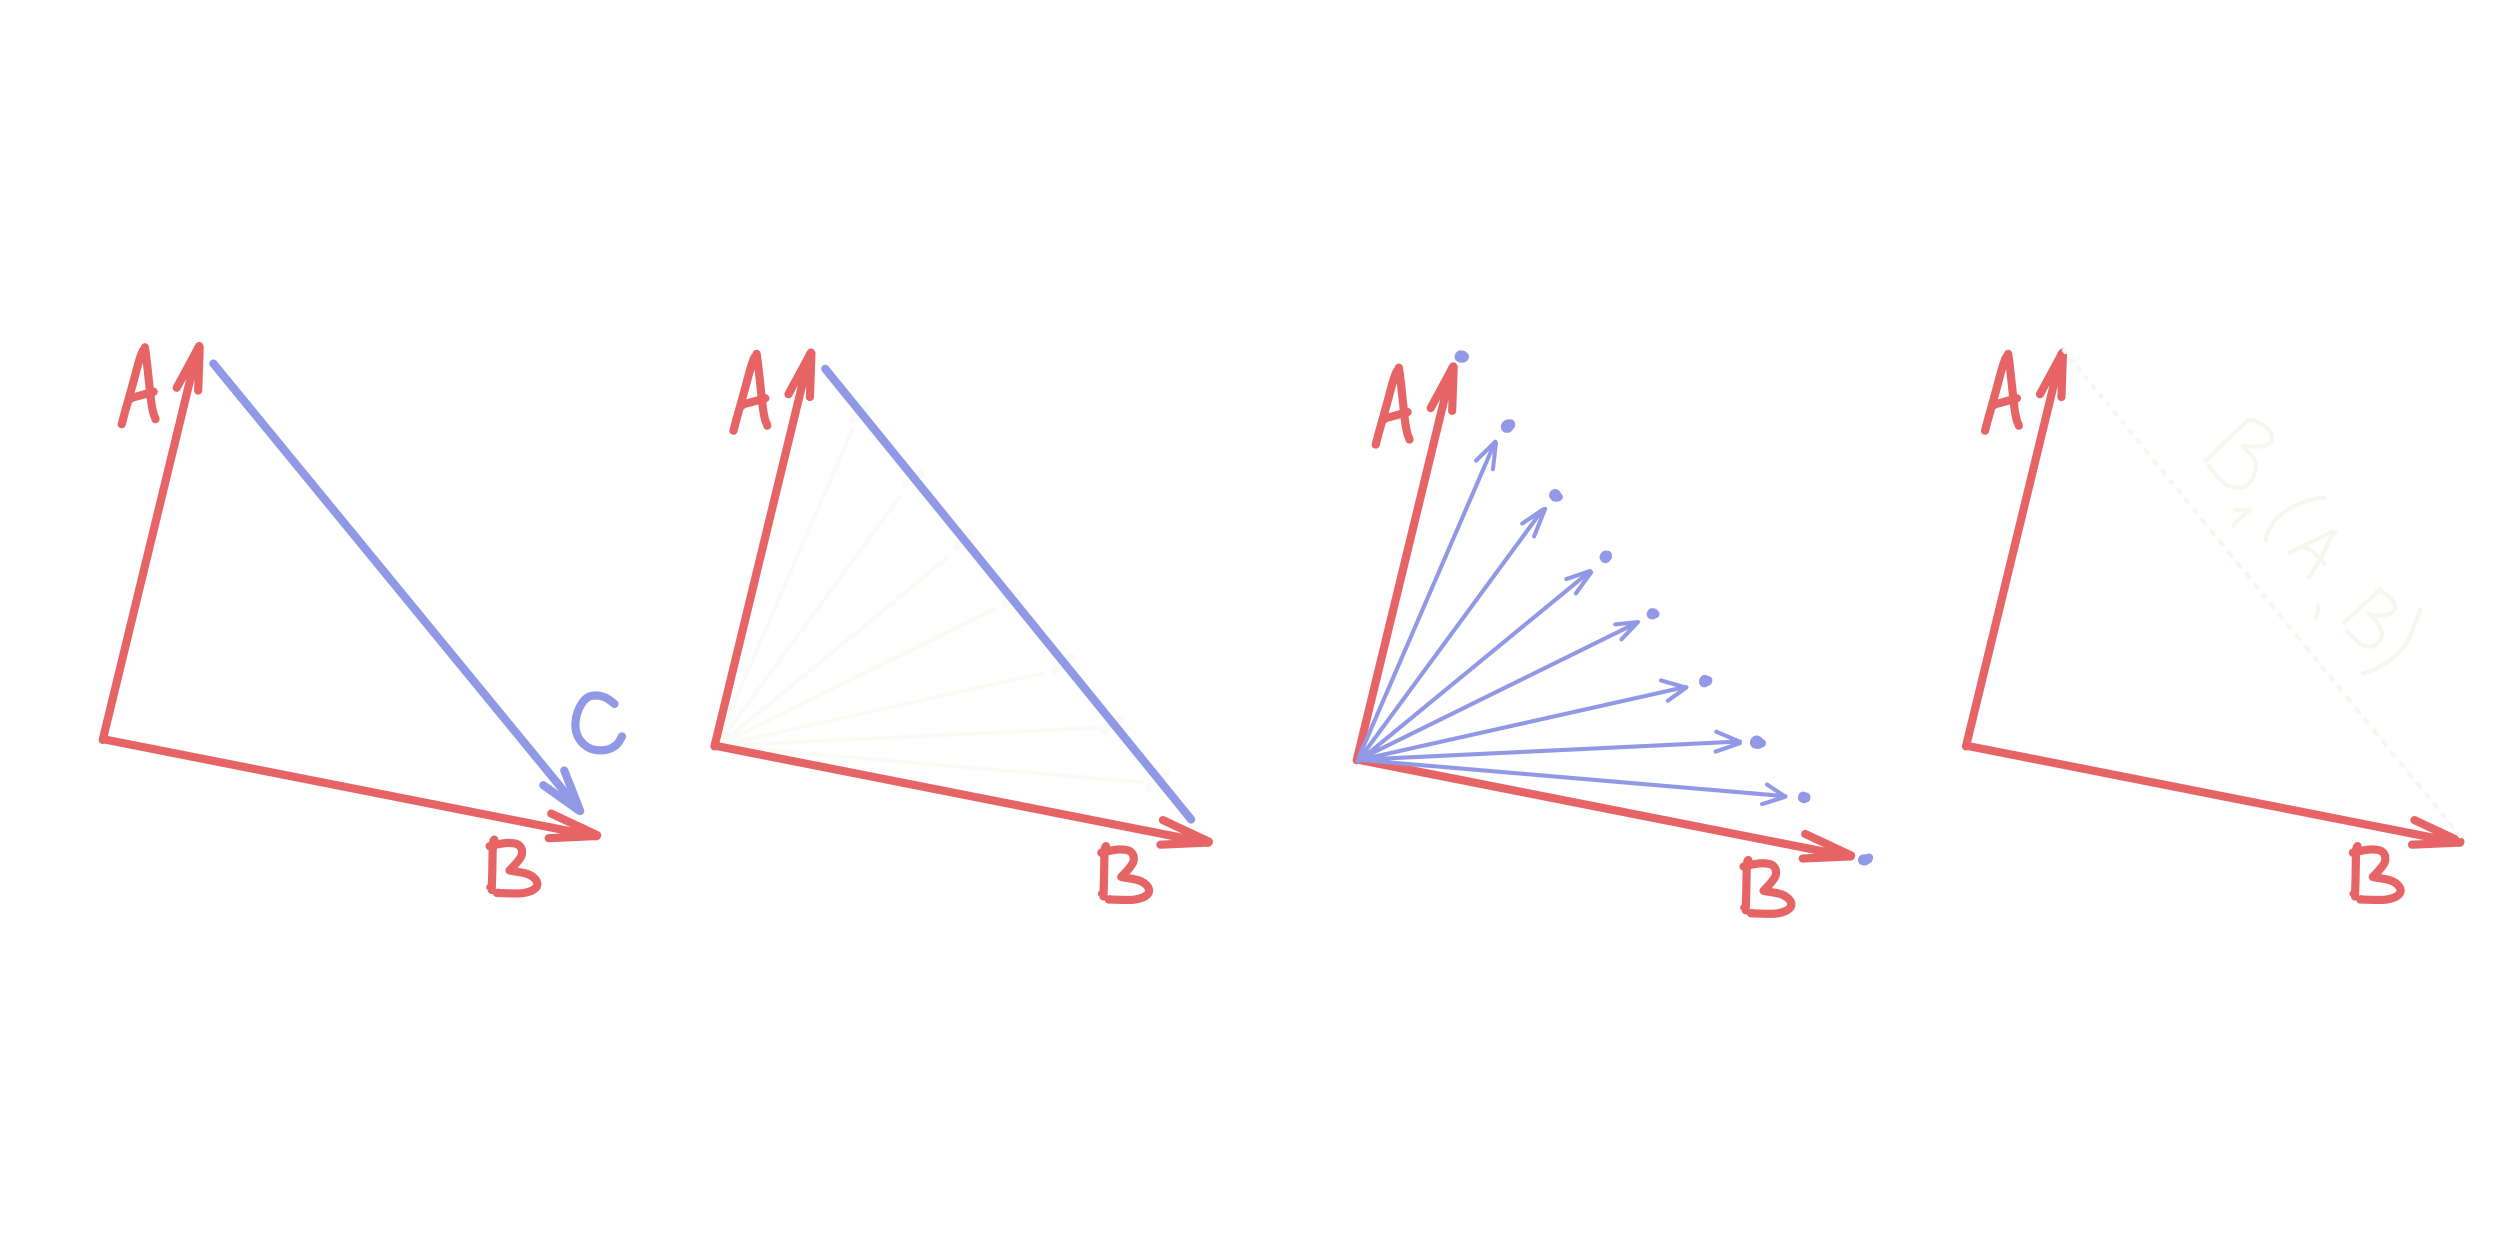
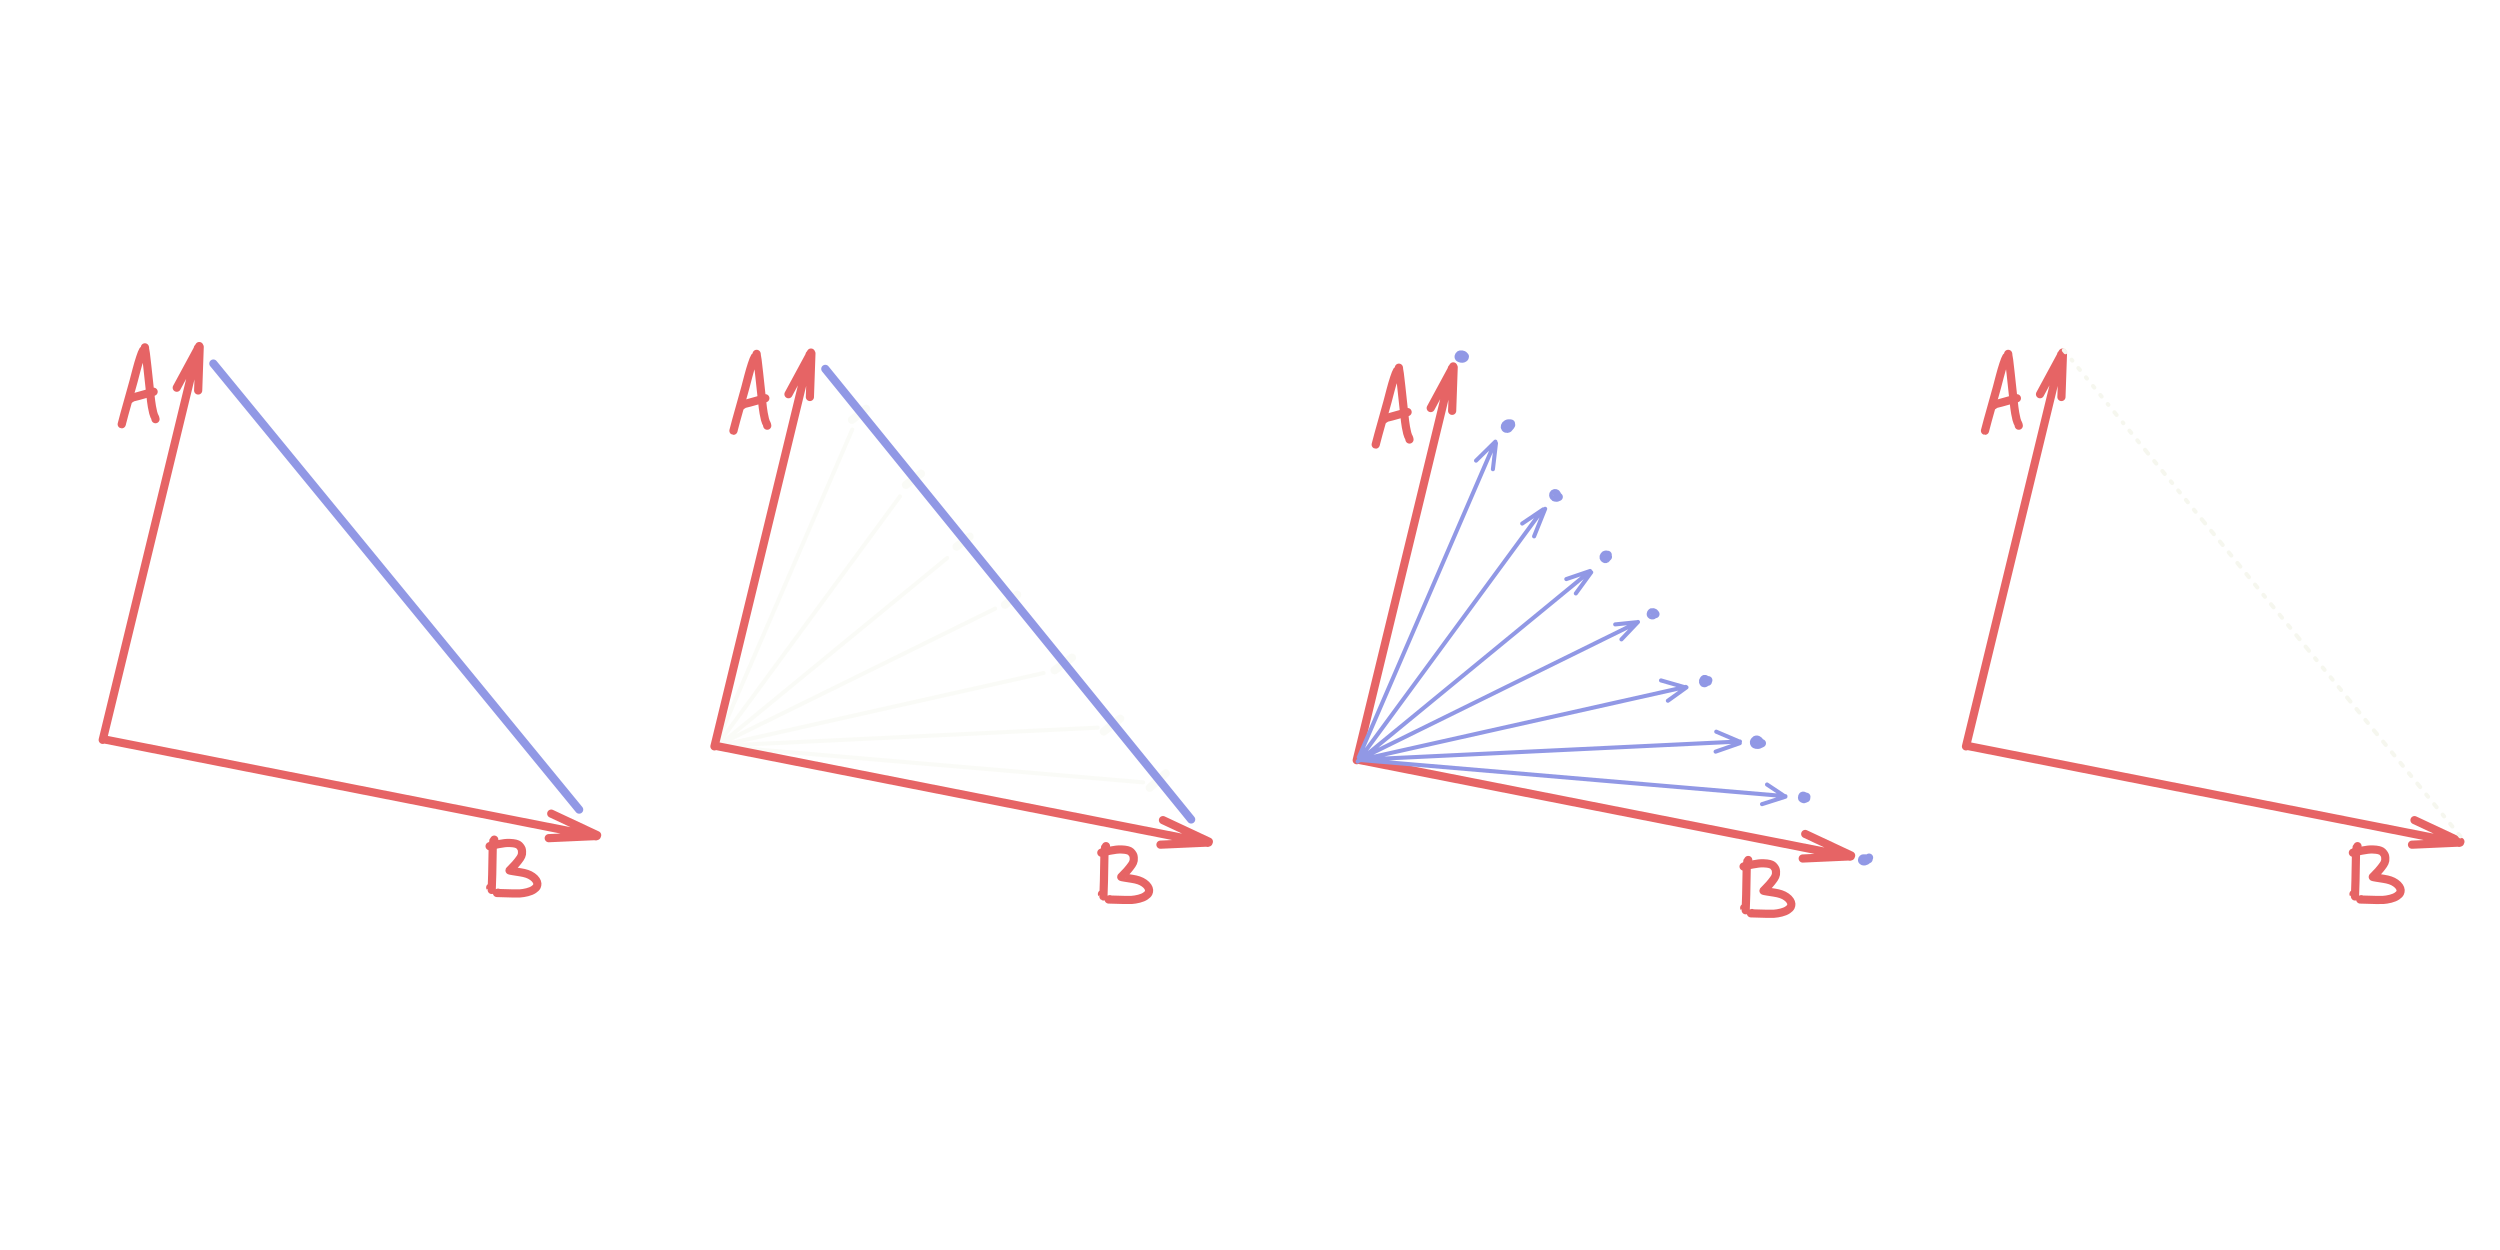
<svg xmlns="http://www.w3.org/2000/svg" xml:space="preserve" viewBox="0 0 960 480">
  <g fill="none" stroke-linecap="round" stroke-linejoin="round">
    <path stroke="#f6f7ef" stroke-width="3.144" d="m390.59 228.37-4.674 3.87m-32.262-50.37-5.772 4.318m82.272 89.779-6.3 4.936m-91.267-123.936-5.438 4.263m45.167 44.807-4.996 3.876m44.336 42.621-6.692 4.838m42.686 39.604-6.163 5.533" opacity=".5" />
    <path stroke="#f6f7ef" stroke-width="1.572" d="m327.26 164.93-52.115 120.548m70.446-94.866-70.871 96.5m89.005-72.864-88.221 72.44m106.633-52.976-106.89 52.649m125.457-27.914-125.349 28.081m146.155-7.108-145.712 6.99m163.18 14.012-163.687-13.94" opacity=".5" />
    <path stroke="#e66465" stroke-width="3.144" d="m39.443 284.11 36.54-150.473M40 283.93l188.822 37.227M67.87 148.879l8.644-15.99m.163.326-.581 16.731m135.579 162.488 17.626 8.26m-.127.341-18.458.822M54.915 134.562q-.416.666-1.113 2.784-.696 2.117-1.378 4.714l-1.123 4.293q-.443 1.696-2.067 7.406t-2.495 9.153q-.015-.003.086-.234m8.818-29.293.085.494q.11.262.826 6.672.715 6.41 1.104 10.213t.683 5.396.496 2.357.377 1.143q.175.377.34.616.041.226.16.689" />
    <path stroke="#e66465" stroke-width="3.144" d="m49.967 153.225.83-.546q.337-.027 8.19-2.251M189.794 322.42q-.085.176-.452.673-.046.092-.134 2.16-.087 2.068-.112 5.884-.024 3.815-.279 10.6.008.007-.573-.935" />
    <path stroke="#e66465" stroke-width="3.144" d="m188.004 324.938.45-.173q.268-.084 2.929-.61 2.66-.528 4.252-.46t2.273.256 1.067.396.794.753.527.877q.118.333.161.962.042.628-.015.961-.057.334-.274.887-.216.553-1.263 1.883t-1.823 2.072-1.427 1.494q-.016.059 1.36.284 1.374.224 2.801.444 1.428.218 2.555.594 1.126.375 2.071 1.043t1.409 1.395.494 1.292-.215 1.11q-.247.544-1.19 1.186-.941.642-2.448 1.022t-2.868.469q-1.362.088-8.797-.164-.023.027.422-.122" />
    <path stroke="#9198e5" stroke-width="3.144" d="M81.927 139.603 222.394 310.89" />
    <path stroke="#e66465" stroke-width="3.144" d="m274.346 286.607 36.539-150.472m-35.982 150.292 188.821 37.228M302.773 151.376l8.644-15.989m.163.326-.582 16.73m135.579 162.489 17.627 8.26m-.127.341-18.46.821m-155.8-187.294q-.415.666-1.112 2.783t-1.378 4.714l-1.124 4.294q-.442 1.695-2.066 7.406t-2.495 9.152q-.016-.003.085-.233m8.818-29.293.085.493q.111.263.826 6.673.716 6.41 1.105 10.212.388 3.804.683 5.396.294 1.593.496 2.358t.377 1.143.339.616q.041.225.162.688" />
    <path stroke="#e66465" stroke-width="3.144" d="m284.87 155.722.829-.545q.338-.027 8.19-2.251m130.807 171.991q-.083.177-.452.674-.046.092-.133 2.16t-.112 5.883q-.024 3.816-.28 10.602.01.006-.572-.936" />
    <path stroke="#e66465" stroke-width="3.144" d="m422.906 327.435.45-.172q.27-.085 2.93-.611 2.66-.528 4.252-.46 1.591.07 2.272.256.68.188 1.068.397.386.208.794.752.407.545.526.878t.161.962q.043.628-.015.961t-.273.887q-.217.553-1.264 1.883t-1.823 2.072-1.426 1.494q-.016.059 1.358.283 1.375.225 2.803.444t2.554.595 2.072 1.043 1.408 1.394.495 1.292q.031.566-.216 1.11t-1.188 1.186-2.449 1.023q-1.507.38-2.869.469-1.361.088-8.796-.164-.024.027.422-.123" />
-     <path stroke="#9198e5" stroke-width="3.144" d="m316.915 141.654 140.488 173.022m-248.759-13.15 13.58 9.65m-5.544-15.29 6.108 15.553m13.152-41.157q-1.933-1.566-2.504-1.895-.57-.33-.904-.492t-1.2-.451-2.073-.372-2.27.167-2.236 1.277q-1.173 1.03-2.237 3.226-1.062 2.197-1.364 4.304-.301 2.107-.14 3.59.161 1.48.712 2.786t1.519 2.439q.968 1.132 2.125 1.875t2.52 1.096 2.915.309q1.554-.044 2.485-.303.932-.258 1.93-.793.998-.534 1.785-1.342.789-.808 1.645-2.514.04-.183.17-.41" />
+     <path stroke="#9198e5" stroke-width="3.144" d="m316.915 141.654 140.488 173.022" />
    <path stroke="#e66465" stroke-width="3.144" d="m520.972 291.92 36.54-150.472M521.53 291.739l188.821 37.228M549.4 156.688l8.643-15.989m.163.326-.581 16.731m135.579 162.488 17.626 8.26m-.127.341-18.459.822m-155.8-187.295q-.415.666-1.113 2.783-.697 2.118-1.378 4.715l-1.123 4.293q-.442 1.696-2.066 7.406-1.625 5.71-2.495 9.152-.016-.002.085-.233m8.818-29.293.084.494q.112.262.827 6.672.716 6.41 1.104 10.213t.683 5.395.496 2.358q.202.765.377 1.143.176.378.34.616.041.226.16.688" />
    <path stroke="#e66465" stroke-width="3.144" d="m531.495 161.034.83-.545q.338-.026 8.191-2.25M671.322 330.23q-.083.176-.451.673-.047.092-.134 2.16t-.111 5.884-.28 10.601q.008.006-.572-.936" />
    <path stroke="#e66465" stroke-width="3.144" d="m669.533 332.747.45-.172q.268-.084 2.93-.611 2.66-.527 4.252-.459 1.59.068 2.271.256.682.188 1.069.396.386.21.794.753.407.544.525.877.12.333.162.962.043.628-.015.962t-.274.886q-.217.554-1.263 1.884-1.047 1.33-1.823 2.072-.777.742-1.427 1.493-.015.06 1.36.284 1.374.225 2.802.443 1.427.22 2.554.595t2.072 1.043 1.408 1.394q.464.727.495 1.293.03.565-.217 1.11-.246.543-1.188 1.186t-2.449 1.023-2.868.468-8.797-.163q-.023.026.423-.123" />
    <path stroke="#9198e5" stroke-width="1.572" d="M573.887 170.243 521.77 290.79m70.447-94.865-70.87 96.5m89.004-72.865L522.13 292m106.633-52.976-106.89 52.649m125.458-27.913-125.35 28.08m146.156-7.108-145.712 6.99m163.18 14.012-163.688-13.94m44.885-114.916 7.427-7.284m.217.625-1.17 9.955m11.253 20.866 8.071-5.444m.743-.215-4.253 10.58m12.377 16.404 9.122-3.107m.434.504-5.902 8.116m15.117 11.892 8.222-.835m.526-.097-6.356 6.683m15.2 15.765 8.98 2.571m.799.09-7.143 5.13m18.572 11.891 9.038 3.86m-9.28 3.798 9.28-3.24m10.464 15.869 6.75 4.51m-8.675 3.025 8.98-2.859" />
    <path stroke="#9198e5" stroke-width="3.144" d="M580.207 162.656q-.254-.06-.422-.091t-.524.013-.66.216-.467.369q-.163.196-.227.418-.063.222-.048.41.016.19.136.36t.338.26.411.077q.195-.015.315-.077t.18-.106l.14-.101q.082-.058.588-.732l.31-.494m17.693 27.157q-.013-.149-.023-.224-.009-.074-.011-.08 0-.005-.092-.193-.088-.188-.198-.298t-.245-.148-.322-.027-.37.142-.24.287q-.057.155-.042.359t.185.478.24.314q.072.042.33.109t.456.062q.198-.006.277-.024t.104-.022.107-.055.435-.202m18.795 22.242q-.123.068-.14.06l-.143-.07q-.128-.06-.258-.072-.131-.013-.259.004-.126.018-.262.095-.135.075-.276.274t-.2.376q-.059.176-.037.324.023.149.096.242t.178.188.208.146.17.062q.067.013.12 0 .05-.012.089-.036t.097-.039q.06-.014.574-.688l.131-.093m18.248 21.987q-.053-.093-.15-.219-.096-.125-.208-.226-.112-.1-.17-.141-.06-.041-.349-.12-.29-.08-.429-.043-.14.035-.308.257-.17.22-.18.381-.011.16 0 .228.012.068.086.153t.176.142.249.08.277-.009.261-.15.204-.202q.075-.083.088-.133t.014-.115q0-.065-.013-.148t-.022-.103 0-.16m20.592 26.483q-.092-.058-.309-.386-.216-.328-.374-.45t-.31-.177-.283-.027-.308.263-.234.417-.031.385q.024.203.099.313.074.11.148.161.073.053.184.074.113.02.128.017.017-.005.366-.134.35-.129.932-.814l.175-.213m19.892 24.323.008-.323q-.07-.274-.182-.452t-.315-.364-.38-.27-.299-.107-.282-.006-.264.07q-.103.054-.352.35-.248.296-.292.491-.045.196.008.386.05.19.122.283t.15.158q.08.067.195.13.116.063.404.125t.574.04q.286-.023.428-.064.141-.042.81-.386l.355-.176m17.005 21.125-.016-.04-.026-.082q-.085-.215-.282-.416t-.356-.3q-.16-.102-.318-.132-.159-.029-.227-.016-.07.014-.137.058-.069.044-.164.272-.096.228-.084.387t.05.25.25.21q.211.119.32.138t.181.015.234-.089q.162-.083.239-.172t.108-.146q.032-.059.297-.508m23.89 23.981-.07-.019q-.328-.142-.507-.201-.18-.06-.612-.102-.433-.042-.655-.007-.221.036-.287.044-.065.007-.165.101-.101.094-.14.174-.04.081-.059.228-.018.146-.011.211.008.065.111.17.106.104.204.146.099.042.154.062.056.02.21.035.155.015.28-.004.125-.02.396-.142t.436-.211.572-.667l.326-.437M562.513 136.888q-.114-.155-.263-.31-.148-.156-.2-.199t-.198-.116-.48-.132q-.336-.06-.528-.023t-.315.112-.24.254q-.12.179-.149.307-.029.127-.026.203.008.074.015.16.01.085.086.18t.306.205.462.155.412.042.273-.009q.095-.007.224-.057.131-.05.286-.158.155-.11.186-.146.032-.036.057-.09.025-.053.022-.146 0-.094.02-.254" />
    <path stroke="#e66465" stroke-width="3.144" d="m754.938 286.612 36.539-150.472m-35.982 150.29 188.822 37.23M783.366 151.38l8.643-15.989m.163.327-.581 16.73M927.17 314.936l17.626 8.26m-.127.341-18.459.822m-155.8-187.295q-.416.667-1.113 2.783-.697 2.118-1.378 4.715l-1.123 4.293q-.443 1.696-2.066 7.406-1.625 5.71-2.495 9.152-.016-.002.085-.233m8.818-29.293.084.494q.112.262.827 6.672t1.104 10.213.683 5.395q.295 1.594.496 2.358.202.765.377 1.143t.34.617q.041.225.16.687" />
    <path stroke="#e66465" stroke-width="3.144" d="m765.461 155.726.83-.545q.338-.026 8.19-2.25m130.807 171.991q-.083.177-.451.673-.047.092-.134 2.16t-.111 5.884-.28 10.601q.008.007-.573-.935" />
    <path stroke="#e66465" stroke-width="3.144" d="m903.499 327.44.45-.173q.268-.084 2.93-.611 2.66-.527 4.252-.459 1.59.068 2.271.256.682.188 1.068.397.387.208.794.752t.526.877.162.962-.015.962-.274.886q-.217.554-1.263 1.884-1.047 1.33-1.823 2.072-.777.742-1.427 1.493-.015.06 1.36.284 1.374.225 2.802.443 1.427.22 2.554.595t2.071 1.043 1.409 1.395.494 1.292q.031.565-.216 1.11-.247.543-1.188 1.186-.942.642-2.449 1.023t-2.868.468-8.797-.163q-.023.027.422-.123" />
-     <path stroke="#f6f7ef" stroke-width="1.572" d="m792.525 134.508.61.747m2.346 2.876.28.343m2.334 2.862.58.71m2.34 2.868.368.452m2.335 2.863.491.602m2.335 2.861.482.591m2.344 2.873.244.3m2.336 2.863.824 1.01m2.36 2.892.232.286m2.34 2.868.687.843m2.338 2.865.63.772m2.339 2.866 1.188 1.458m2.345 2.875.776.95m2.335 2.862.918 1.127m2.335 2.862.507.62m2.335 2.863.622.763m2.334 2.861.734.9m2.339 2.868.64.782m2.338 2.867 1.301 1.596m2.337 2.864 1.038 1.273m2.335 2.861 1.06 1.3m2.334 2.861.968 1.187m2.335 2.86 1.13 1.386m2.334 2.861.98 1.202m2.334 2.86.88 1.08m2.335 2.862.597.733m2.338 2.865.956 1.172m2.339 2.866.926 1.136m2.334 2.861.81.993m2.343 2.873 1.23 1.506m2.339 2.868 1.297 1.591m2.344 2.872.581.714m2.337 2.865.721.882m2.335 2.862.742.911m2.339 2.866.9 1.105m2.338 2.866 1.272 1.557m2.335 2.864 1.088 1.332m2.336 2.863.925 1.135m2.341 2.87 1.197 1.467m2.334 2.861 1.013 1.241m2.368 2.904.93 1.138m2.348 2.881.91 1.113m2.343 2.875.865 1.058m2.362 2.898 1.095 1.34m2.345 2.876.685.84m2.343 2.87.932 1.144m2.334 2.86.549.673m2.337 2.866.83 1.016m2.348 2.879.732.898m-81.2-159.919-.11.078q-.259.188-3.877 3.466t-5.592 5.21-2.845 2.852q-.871.922-1.33 1.384t-2.428 2.572l-.539.13m17.764-15.538q.18-.022.626-.073.072-.007 1.948.91 1.876.918 2.975 1.921t1.609 1.805.658 1.48-.014 1.247q-.165.569-.444.945-.279.377-.883.79-.603.413-1.16.618t-1.83.365-2.189.145q-.916-.013-4.791-.314.05.242.617.749.567.506 1.247 1.107.68.602 1.533 1.67.853 1.066 1.265 1.933t.543 1.759-.231 2.266q-.363 1.375-.72 2.126-.357.753-.73 1.408-.372.655-.817 1.223t-1.106 1.048-1.78.703-2.444.063-2.575-.641q-1.248-.481-3.045-2.14-1.797-1.657-4.685-5.714.01-.02-.055.016m9.981 17.075.268-.062q.323-.026.8-.011.476.013 1.699.079 1.221.065 1.994.108.772.044.975.01.203-.032.19-.051t-.173.074-1.08.778-2.295 1.96q-1.375 1.274-1.985 1.97-.612.695-.76.911-.147.216-.186.246t-.073.315q.083.103.078.027m35.212-11.034q-.333-.07-.696-.077t-1.243.077-2.162.358-2.708.729-3.381 1.251-3.961 2.053-2.912 2.016q-.905.76-1.407 1.275t-1.49 1.894-1.592 2.62q-.603 1.238-.894 2.205-.292.969-.294 1.668.04.04.04.157m25.628-3.079q-.071.03-.357.02-.126.03-1.65.7-1.523.671-14.544 7.243-.104.014 1.34-.711m16.211-7.352q-.14.178-.274.265-.136.088-.998 1.389-.861 1.3-1.25 2.126-.388.826-1.071 2.335-.684 1.509-1.639 3.39t-4.59 7.4q-.041.084-.528.603" />
-     <path stroke="#f6f7ef" stroke-width="1.572" d="M885.03 210.324q.04.02.438.093.397.074.56.14t.359.17.787.491q.59.386 1.312 1.018.723.63 1.164 1.087.441.458 1.024 1.124.583.665 1.886 2.094m-2.547 16.119q.063.311.087.385t.042.232q.016.157.027.633.01.475-.065 1.034-.075.558-.866 2.223m24.92-10.892q-.327.138-.6.432-.274.296-.528.535t-1.526 1.426-2.274 2.106-2.98 2.71q-1.98 1.791-6.094 5.736 0 .04 1.192-1.492" />
-     <path stroke="#f6f7ef" stroke-width="1.572" d="M912.638 226.855q.11 0 .372-.01.262-.013.56.058.3.07 1.02.385t1.794 1.03 1.923 1.703 1.129 1.628.303 1.175-.323 1.219-.915 1.133q-.567.451-1.602.798-1.036.346-2.409.417-1.373.073-2.576-.145-1.202-.218-1.75-.376-.547-.158-.627-.209t.363.28q.443.33 1.416 1.326.972.997 1.823 2.276.85 1.28 1.188 2.3t.373 1.387q.037.366-.043 1.068t-.799 1.682-1.428 1.458-1.562.775q-.852.295-2.251-.05-1.4-.343-3.145-1.7-1.747-1.356-2.624-2.324t-1.23-1.487q-.023-.108-.378-.27m28.045-8.052q-.05.324-.636 1.754t-.835 2.105-.56 1.529l-.624 1.717q-.313.863-.922 2.298-.61 1.435-1.295 2.646t-1.906 2.666-2.336 2.44q-1.116.986-1.792 1.512-.676.524-1.579 1.159t-1.754 1.175q-.85.54-3.272 1.648t-4.141 1.598l-.356-.035" />
+     <path stroke="#f6f7ef" stroke-width="1.572" d="m792.525 134.508.61.747m2.346 2.876.28.343m2.334 2.862.58.71m2.34 2.868.368.452m2.335 2.863.491.602m2.335 2.861.482.591m2.344 2.873.244.3m2.336 2.863.824 1.01m2.36 2.892.232.286m2.34 2.868.687.843m2.338 2.865.63.772m2.339 2.866 1.188 1.458m2.345 2.875.776.95m2.335 2.862.918 1.127m2.335 2.862.507.62m2.335 2.863.622.763m2.334 2.861.734.9m2.339 2.868.64.782m2.338 2.867 1.301 1.596m2.337 2.864 1.038 1.273m2.335 2.861 1.06 1.3m2.334 2.861.968 1.187m2.335 2.86 1.13 1.386m2.334 2.861.98 1.202m2.334 2.86.88 1.08m2.335 2.862.597.733m2.338 2.865.956 1.172m2.339 2.866.926 1.136m2.334 2.861.81.993m2.343 2.873 1.23 1.506m2.339 2.868 1.297 1.591m2.344 2.872.581.714m2.337 2.865.721.882m2.335 2.862.742.911m2.339 2.866.9 1.105m2.338 2.866 1.272 1.557m2.335 2.864 1.088 1.332m2.336 2.863.925 1.135m2.341 2.87 1.197 1.467m2.334 2.861 1.013 1.241m2.368 2.904.93 1.138m2.348 2.881.91 1.113m2.343 2.875.865 1.058m2.362 2.898 1.095 1.34m2.345 2.876.685.84m2.343 2.87.932 1.144m2.334 2.86.549.673m2.337 2.866.83 1.016m2.348 2.879.732.898" />
  </g>
</svg>
